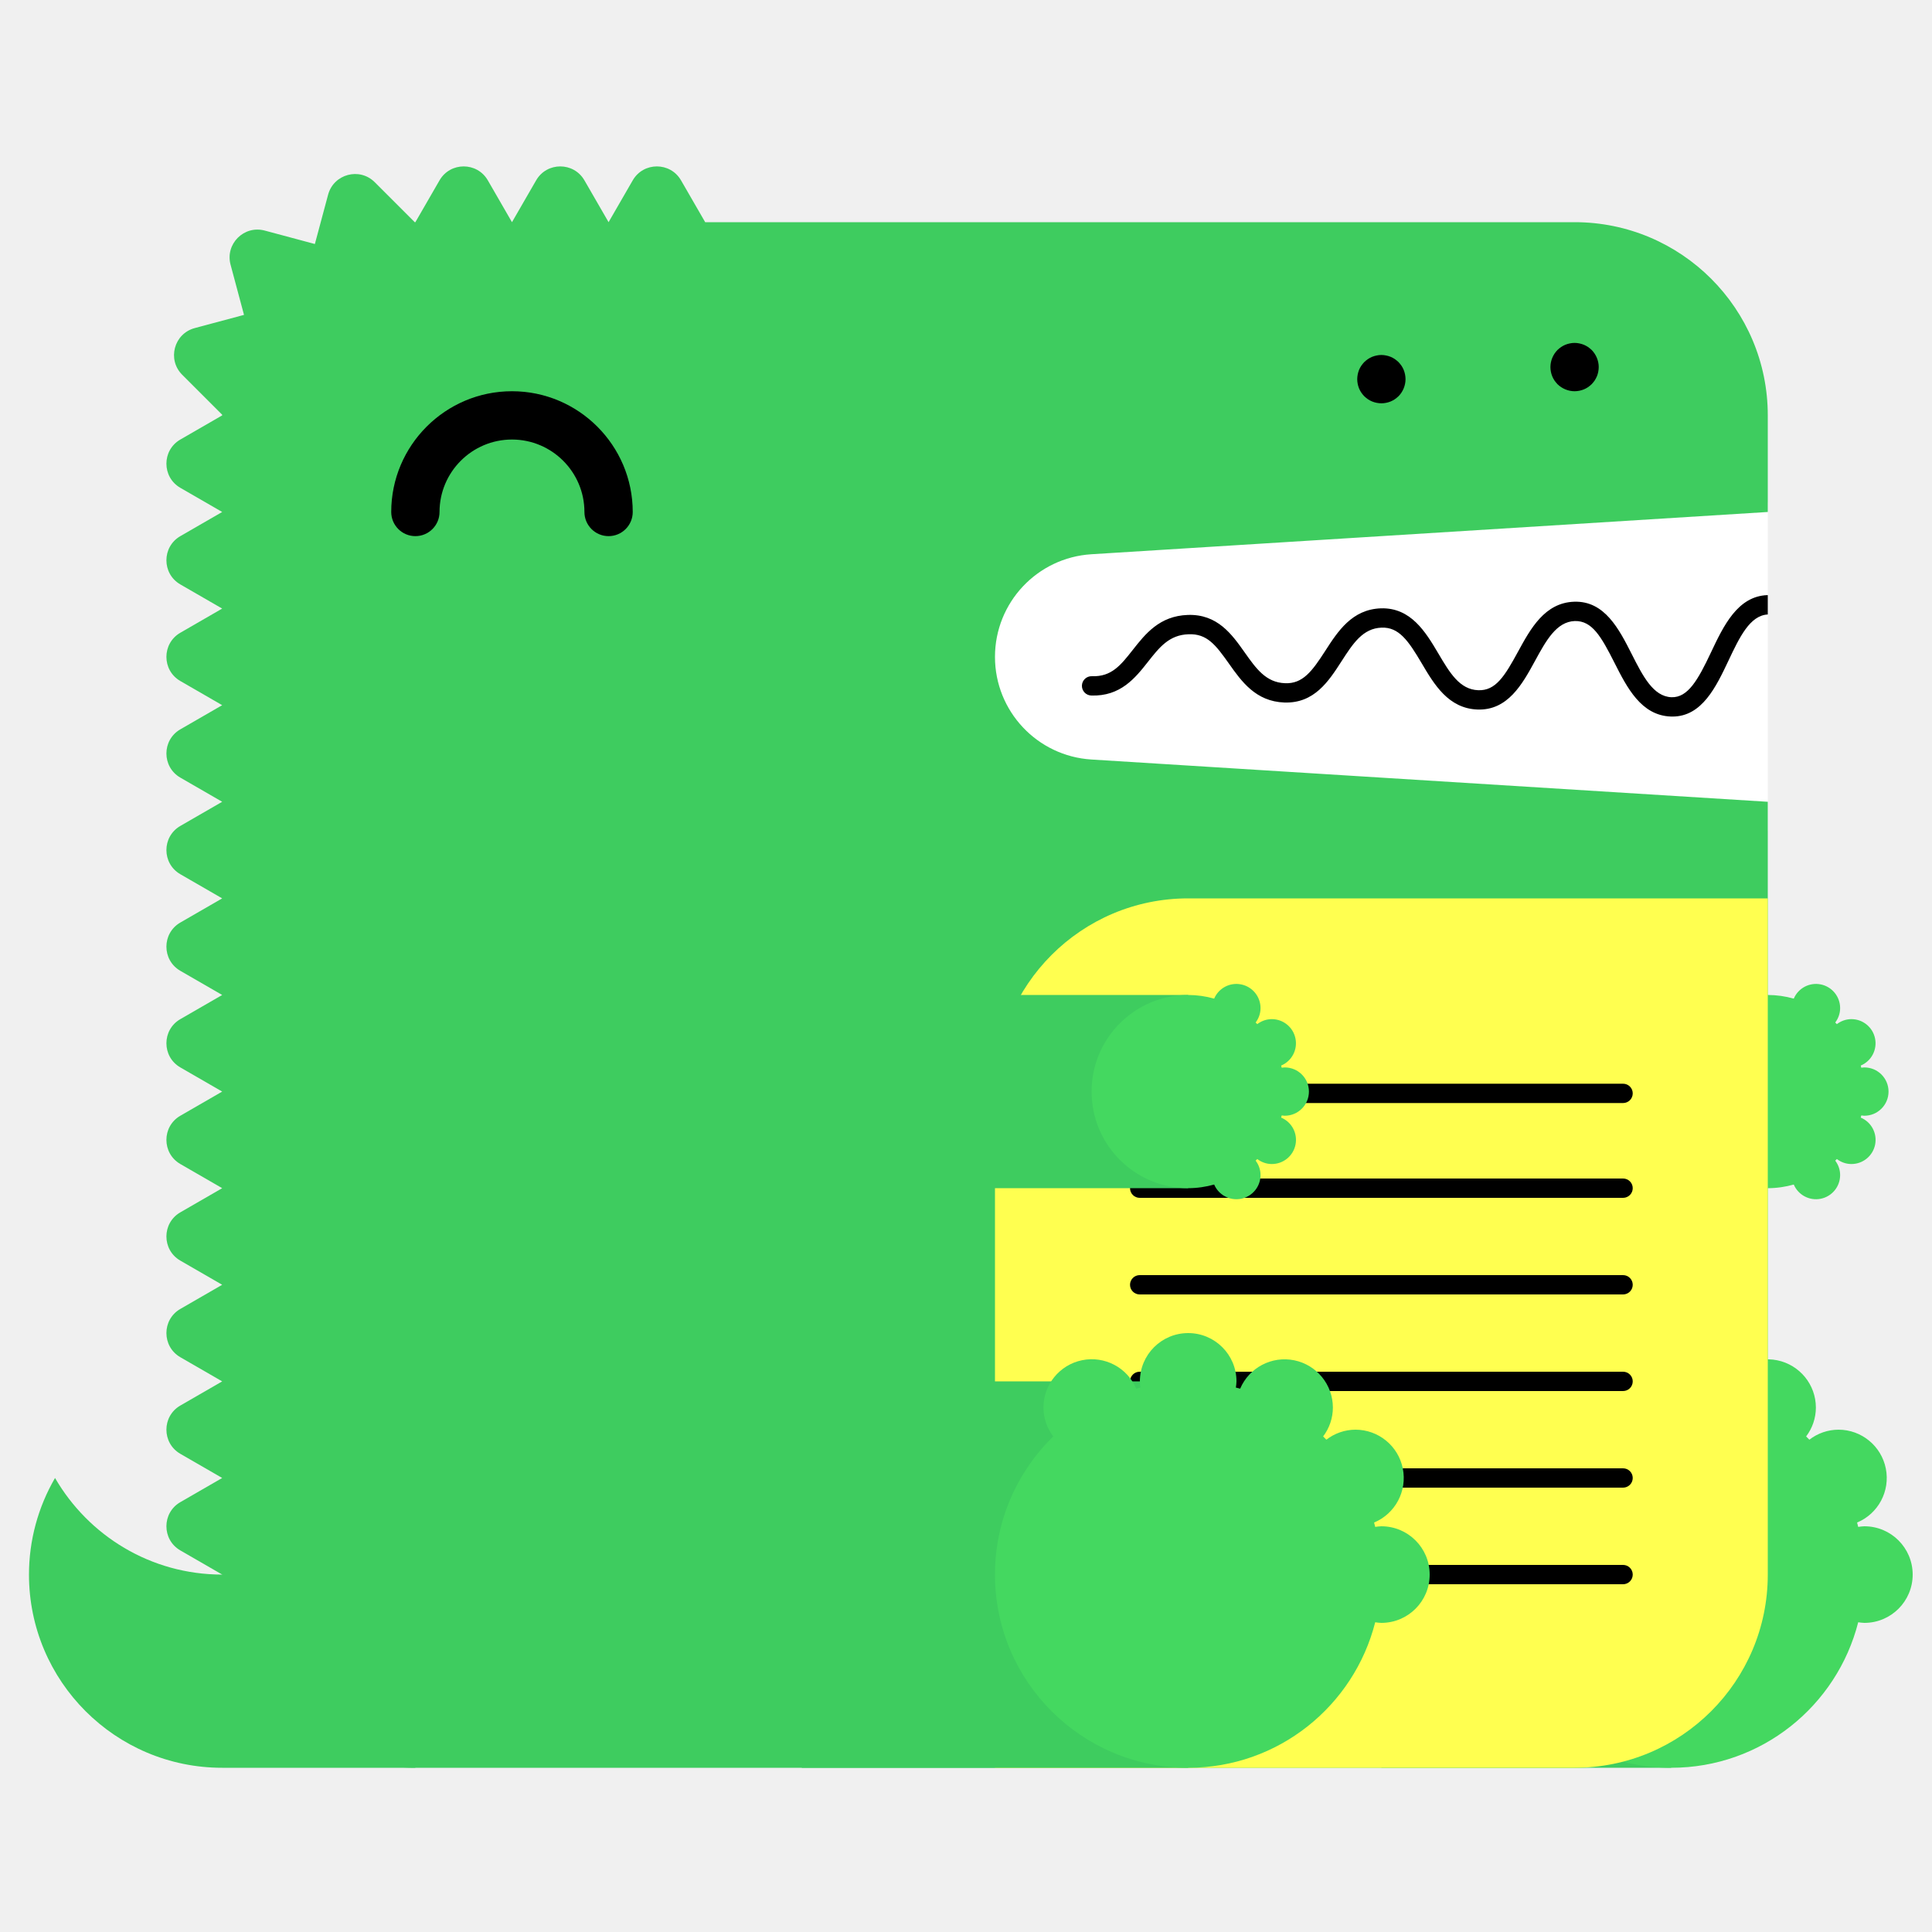
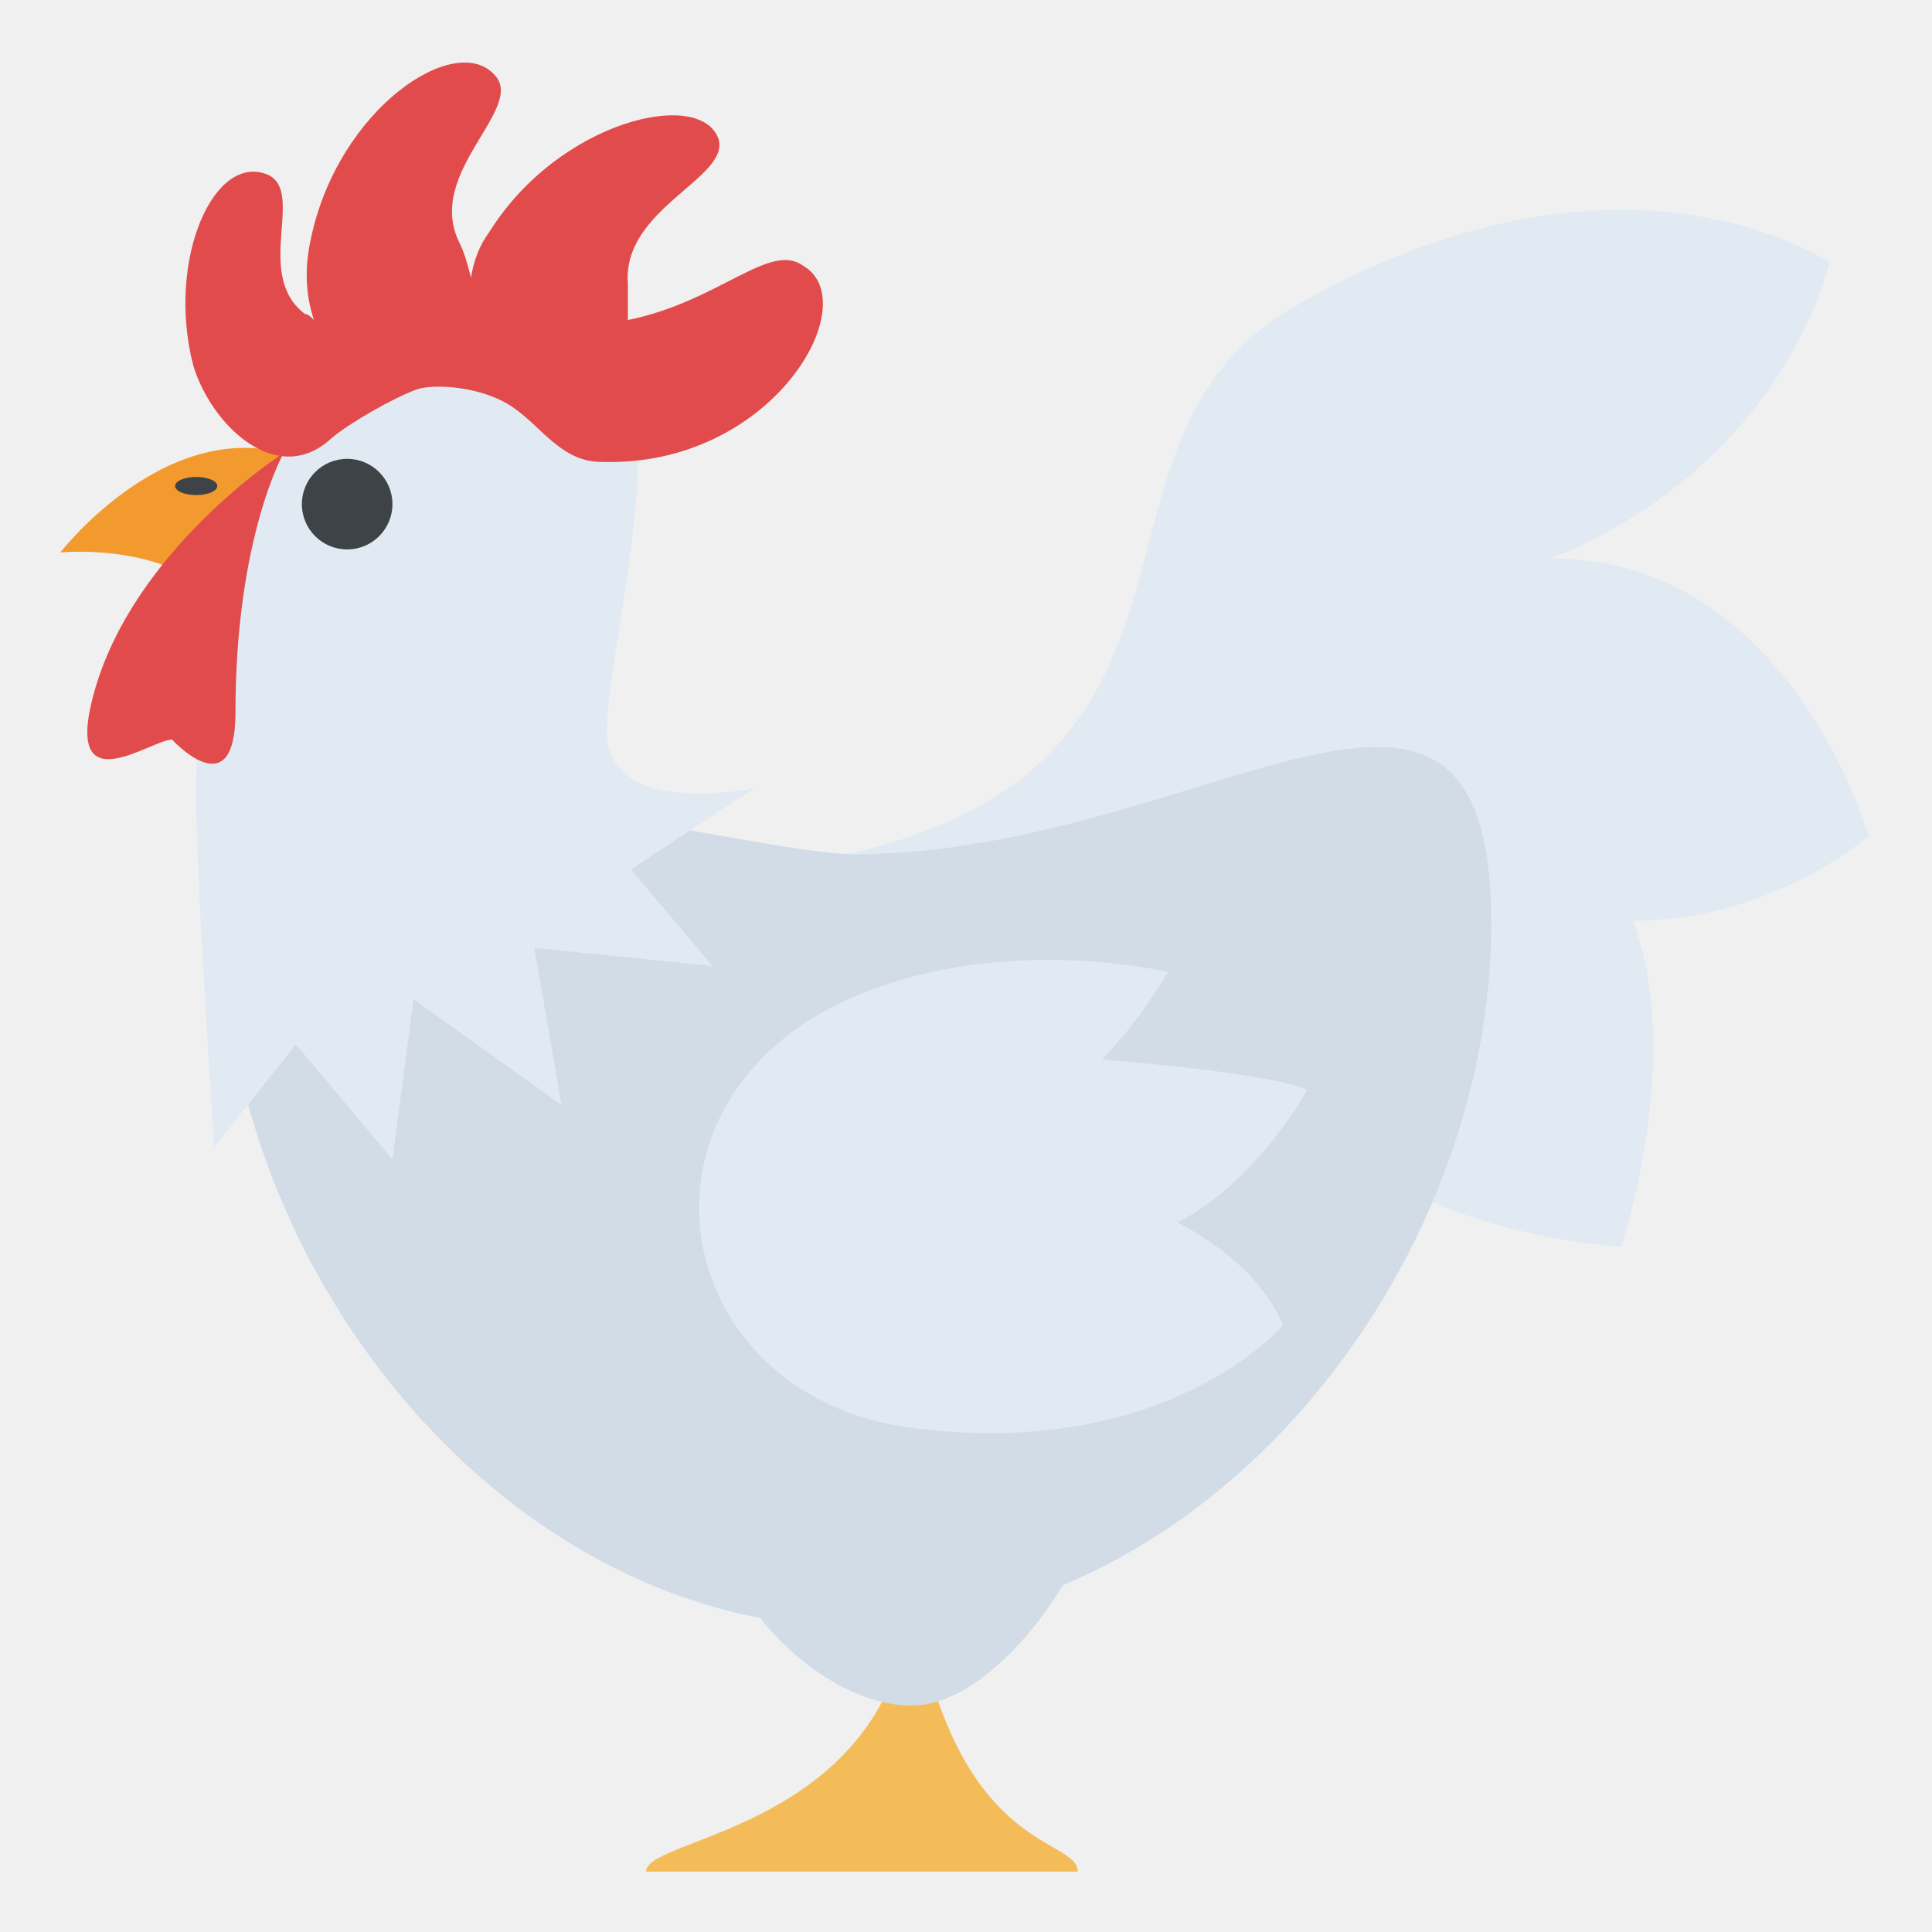
- <svg xmlns="http://www.w3.org/2000/svg" width="200" height="200" viewBox="0 0 200 200">
-   <g fill="none" fill-rule="evenodd">
-     <path fill="#FFF" d="M99 52h84v34H99z" />
-     <path d="M23 163c-7.398 0-13.843-4.027-17.303-10A19.886 19.886 0 0 0 3 163c0 11.046 8.954 20 20 20h20v-20H23z" fill="#3ECC5F" />
-     <path d="M112.98 57.376L183 53V43c0-11.046-8.954-20-20-20H73l-2.5-4.33c-1.112-1.925-3.889-1.925-5 0L63 23l-2.5-4.33c-1.111-1.925-3.889-1.925-5 0L53 23l-2.5-4.33c-1.111-1.925-3.889-1.925-5 0L43 23c-.022 0-.042.003-.065.003l-4.142-4.141c-1.57-1.571-4.252-.853-4.828 1.294l-1.369 5.104-5.192-1.392c-2.148-.575-4.111 1.389-3.535 3.536l1.39 5.193-5.102 1.367c-2.148.576-2.867 3.259-1.296 4.83l4.142 4.142c0 .021-.003.042-.003.064l-4.33 2.5c-1.925 1.111-1.925 3.889 0 5L23 53l-4.33 2.5c-1.925 1.111-1.925 3.889 0 5L23 63l-4.33 2.5c-1.925 1.111-1.925 3.889 0 5L23 73l-4.33 2.5c-1.925 1.111-1.925 3.889 0 5L23 83l-4.33 2.5c-1.925 1.111-1.925 3.889 0 5L23 93l-4.33 2.5c-1.925 1.111-1.925 3.889 0 5L23 103l-4.33 2.5c-1.925 1.111-1.925 3.889 0 5L23 113l-4.33 2.5c-1.925 1.111-1.925 3.889 0 5L23 123l-4.33 2.5c-1.925 1.111-1.925 3.889 0 5L23 133l-4.33 2.5c-1.925 1.111-1.925 3.889 0 5L23 143l-4.33 2.5c-1.925 1.111-1.925 3.889 0 5L23 153l-4.33 2.5c-1.925 1.111-1.925 3.889 0 5L23 163c0 11.046 8.954 20 20 20h120c11.046 0 20-8.954 20-20V83l-70.02-4.376A10.645 10.645 0 0 1 103 68c0-5.621 4.37-10.273 9.98-10.624" fill="#3ECC5F" />
-     <path fill="#3ECC5F" d="M143 183h30v-40h-30z" />
-     <path d="M193 158c-.219 0-.428.037-.639.064-.038-.15-.074-.301-.116-.451A5 5 0 0 0 190.32 148a4.96 4.96 0 0 0-3.016 1.036 26.531 26.531 0 0 0-.335-.336 4.955 4.955 0 0 0 1.011-2.987 5 5 0 0 0-9.599-1.959c-.148-.042-.297-.077-.445-.115.027-.211.064-.42.064-.639a5 5 0 0 0-5-5 5 5 0 0 0-5 5c0 .219.037.428.064.639-.148.038-.297.073-.445.115a4.998 4.998 0 0 0-9.599 1.959c0 1.125.384 2.151 1.011 2.987-3.717 3.632-6.031 8.693-6.031 14.3 0 11.046 8.954 20 20 20 9.339 0 17.16-6.41 19.361-15.064.211.027.42.064.639.064a5 5 0 0 0 5-5 5 5 0 0 0-5-5" fill="#44D860" />
-     <path fill="#3ECC5F" d="M153 123h30v-20h-30z" />
-     <path d="M193 115.5a2.5 2.5 0 1 0 0-5c-.109 0-.214.019-.319.032-.02-.075-.037-.15-.058-.225a2.501 2.501 0 0 0-.963-4.807c-.569 0-1.088.197-1.508.518a6.653 6.653 0 0 0-.168-.168c.314-.417.506-.931.506-1.494a2.5 2.5 0 0 0-4.8-.979A9.987 9.987 0 0 0 183 103c-5.522 0-10 4.478-10 10s4.478 10 10 10c.934 0 1.833-.138 2.69-.377a2.5 2.5 0 0 0 4.8-.979c0-.563-.192-1.077-.506-1.494.057-.055.113-.111.168-.168.42.321.939.518 1.508.518a2.5 2.5 0 0 0 .963-4.807c.021-.074.038-.15.058-.225.105.013.21.032.319.032" fill="#44D860" />
-     <path d="M63 55.5a2.5 2.5 0 0 1-2.5-2.5c0-4.136-3.364-7.5-7.5-7.5s-7.5 3.364-7.5 7.5a2.5 2.5 0 1 1-5 0c0-6.893 5.607-12.5 12.5-12.5S65.5 46.107 65.5 53a2.5 2.5 0 0 1-2.5 2.5" fill="#000" />
-     <path d="M103 183h60c11.046 0 20-8.954 20-20V93h-60c-11.046 0-20 8.954-20 20v70z" fill="#FFFF50" />
-     <path d="M168.02 124h-50.04a1 1 0 1 1 0-2h50.04a1 1 0 1 1 0 2m0 20h-50.04a1 1 0 1 1 0-2h50.04a1 1 0 1 1 0 2m0 20h-50.04a1 1 0 1 1 0-2h50.04a1 1 0 1 1 0 2m0-49.814h-50.04a1 1 0 1 1 0-2h50.04a1 1 0 1 1 0 2m0 19.814h-50.04a1 1 0 1 1 0-2h50.04a1 1 0 1 1 0 2m0 20h-50.04a1 1 0 1 1 0-2h50.04a1 1 0 1 1 0 2M183 61.611c-.012 0-.022-.006-.034-.005-3.09.105-4.552 3.196-5.842 5.923-1.346 2.85-2.387 4.703-4.093 4.647-1.889-.068-2.969-2.202-4.113-4.46-1.314-2.594-2.814-5.536-5.963-5.426-3.046.104-4.513 2.794-5.807 5.167-1.377 2.528-2.314 4.065-4.121 3.994-1.927-.07-2.951-1.805-4.136-3.813-1.321-2.236-2.848-4.75-5.936-4.664-2.994.103-4.465 2.385-5.763 4.4-1.373 2.13-2.335 3.428-4.165 3.351-1.973-.07-2.992-1.51-4.171-3.177-1.324-1.873-2.816-3.993-5.895-3.89-2.928.1-4.399 1.97-5.696 3.618-1.232 1.564-2.194 2.802-4.229 2.724a1 1 0 0 0-.072 2c3.017.101 4.545-1.8 5.872-3.487 1.177-1.496 2.193-2.787 4.193-2.855 1.926-.082 2.829 1.115 4.195 3.045 1.297 1.834 2.769 3.914 5.731 4.021 3.103.104 4.596-2.215 5.918-4.267 1.182-1.834 2.202-3.417 4.15-3.484 1.793-.067 2.769 1.35 4.145 3.681 1.297 2.197 2.766 4.686 5.787 4.796 3.125.108 4.634-2.62 5.949-5.035 1.139-2.088 2.214-4.06 4.119-4.126 1.793-.042 2.728 1.595 4.111 4.33 1.292 2.553 2.757 5.445 5.825 5.556l.169.003c3.064 0 4.518-3.075 5.805-5.794 1.139-2.41 2.217-4.68 4.067-4.773v-2z" fill="#000" />
-     <path fill="#3ECC5F" d="M83 183h40v-40H83z" />
-     <path d="M143 158c-.219 0-.428.037-.639.064-.038-.15-.074-.301-.116-.451A5 5 0 0 0 140.32 148a4.96 4.96 0 0 0-3.016 1.036 26.531 26.531 0 0 0-.335-.336 4.955 4.955 0 0 0 1.011-2.987 5 5 0 0 0-9.599-1.959c-.148-.042-.297-.077-.445-.115.027-.211.064-.42.064-.639a5 5 0 0 0-5-5 5 5 0 0 0-5 5c0 .219.037.428.064.639-.148.038-.297.073-.445.115a4.998 4.998 0 0 0-9.599 1.959c0 1.125.384 2.151 1.011 2.987-3.717 3.632-6.031 8.693-6.031 14.3 0 11.046 8.954 20 20 20 9.339 0 17.16-6.41 19.361-15.064.211.027.42.064.639.064a5 5 0 0 0 5-5 5 5 0 0 0-5-5" fill="#44D860" />
-     <path fill="#3ECC5F" d="M83 123h40v-20H83z" />
-     <path d="M133 115.5a2.5 2.5 0 1 0 0-5c-.109 0-.214.019-.319.032-.02-.075-.037-.15-.058-.225a2.501 2.501 0 0 0-.963-4.807c-.569 0-1.088.197-1.508.518a6.653 6.653 0 0 0-.168-.168c.314-.417.506-.931.506-1.494a2.5 2.5 0 0 0-4.8-.979A9.987 9.987 0 0 0 123 103c-5.522 0-10 4.478-10 10s4.478 10 10 10c.934 0 1.833-.138 2.69-.377a2.5 2.5 0 0 0 4.8-.979c0-.563-.192-1.077-.506-1.494.057-.055.113-.111.168-.168.42.321.939.518 1.508.518a2.5 2.5 0 0 0 .963-4.807c.021-.074.038-.15.058-.225.105.013.21.032.319.032" fill="#44D860" />
-     <path d="M143 41.75c-.16 0-.33-.02-.49-.05a2.52 2.52 0 0 1-.47-.14c-.15-.06-.29-.14-.431-.23-.13-.09-.259-.2-.38-.31-.109-.12-.219-.24-.309-.38s-.17-.28-.231-.43a2.619 2.619 0 0 1-.189-.96c0-.16.02-.33.05-.49.03-.16.08-.31.139-.47.061-.15.141-.29.231-.43.09-.13.2-.26.309-.38.121-.11.25-.22.38-.31.141-.09.281-.17.431-.23.149-.06.31-.11.47-.14.32-.07.65-.07.98 0 .159.03.32.08.47.14.149.06.29.14.43.23.13.09.259.2.38.31.11.12.22.25.31.38.09.14.17.28.23.43.06.16.11.31.14.47.029.16.05.33.05.49 0 .66-.271 1.31-.73 1.77-.121.11-.25.22-.38.31-.14.09-.281.17-.43.23a2.565 2.565 0 0 1-.96.19m20-1.25c-.66 0-1.3-.27-1.771-.73a3.802 3.802 0 0 1-.309-.38c-.09-.14-.17-.28-.231-.43a2.619 2.619 0 0 1-.189-.96c0-.66.27-1.3.729-1.77.121-.11.25-.22.38-.31.141-.09.281-.17.431-.23.149-.06.31-.11.47-.14.32-.07.66-.07.98 0 .159.03.32.08.47.14.149.06.29.14.43.23.13.09.259.2.38.31.459.47.73 1.11.73 1.77 0 .16-.021.33-.05.49-.03.16-.08.32-.14.47-.07.15-.14.29-.23.43-.09.13-.2.26-.31.38-.121.11-.25.22-.38.31-.14.09-.281.17-.43.23a2.565 2.565 0 0 1-.96.19" fill="#000" />
+ <svg xmlns="http://www.w3.org/2000/svg" width="800px" height="800px" viewBox="0 0 64 64" aria-hidden="true" role="img" class="iconify iconify--emojione" preserveAspectRatio="xMidYMid meet">
+   <path d="M7.6 20.4c1.8 2.9 3.8 3.3 5.2 1.6c2.2-2.6-.2-5.9-2.8-6.8c-4.3-1.7-8 3.1-8 3.1s4.1-.4 5.6 2.1" fill="#f29a2e">
+ 
+ </path>
+   <path d="M42.8 10.2c-7.7 4.5-1.3 15.3-15.2 18.2l14.8 7.3c3 5.2 11.3 5.6 11.3 5.6s2.1-6.2.4-10.8c4.6 0 7.8-2.8 7.8-2.8s-2.6-9.2-10.5-9.2c7.8-3.2 9.2-9.8 9.2-9.8s-6.9-4.8-17.8 1.5" fill="#e1eaf2">
+ 
+ </path>
+   <path d="M35.7 62H21.4c0-1.2 8.4-1.4 8.8-9.4c1.3 8.9 5.5 8.2 5.5 9.4" fill="#f4bc58">
+ 
+ </path>
+   <g fill="#d1dce6">
+     <path d="M49.4 30.6c0 11.5-9.4 23.3-21 23.3s-21-11.8-21-23.3c0-7.7 16.6-2.3 21-2.3c11.6-.1 21-9.3 21 2.3">
+ 
+ </path>
+     <path d="M36.4 49.2c0 2.3-3.3 7.3-6.2 7.3c-2.9 0-6.2-3.4-6.2-5.7c0-2.3 12.4-2.7 12.4-1.6">
+ 
+ </path>
  </g>
+   <path d="M6.5 26.3c0 3 .6 11.7.6 11.7l2.7-3.4l3.2 3.8l.7-5.3l4.9 3.5l-.9-5.2l5.9.6l-2.7-3.2l4.1-2.7s-5 1.1-4.9-2c.1-3.1 2.6-11.9-.5-13.2c-5.7-2.1-13.1 2.7-13.1 15.4" fill="#e1eaf2">
+ 
+ </path>
+   <g fill="#3e4347">
+     <ellipse cx="6.5" cy="16.1" rx=".7" ry=".3">
+ 
+ </ellipse>
+     <circle cx="11.5" cy="16.7" r="1.5">
+ 
+ </circle>
+   </g>
+   <g fill="#e24b4b">
+     <path d="M7.8 23.6c0 3.2-2.1.9-2.1.9c-.7 0-3.6 2.2-2.6-1.5c1.3-4.8 6.3-8 6.3-8s-1.6 2.8-1.6 8.6">
+ 
+ </path>
+     <path d="M20.8 10.6V9.4c-.2-2.5 3.4-3.5 3-4.8c-.6-1.7-5.3-.6-7.6 3.1c-.3.4-.5.9-.6 1.5c-.1-.4-.2-.8-.4-1.2c-1.1-2.3 2.2-4.4 1.2-5.5c-1.3-1.5-5.2 1.1-6.1 5.4c-.2.9-.2 1.8.1 2.7c-.1-.1-.2-.2-.3-.2c-1.7-1.3 0-4-1.2-4.6c-1.8-.8-3.4 2.8-2.5 6.3c.6 2 2.8 4.1 4.6 2.4c.6-.5 2-1.3 2.8-1.6c.6-.2 2.2-.1 3.2.6c.9.6 1.6 1.8 2.9 1.8c5.7.2 8.8-5.3 6.7-6.5c-1.1-.8-2.8 1.2-5.8 1.8">
+ 
+ </path>
+   </g>
+   <path d="M42.5 43.9c-.9-2.2-3.5-3.4-3.5-3.4c2.7-1.4 4.3-4.4 4.3-4.4c-1.4-.6-6.8-1-6.8-1c1.2-1.2 2.2-2.9 2.2-2.9s-6.2-1.5-11.4 1.3c-6.8 3.8-4.8 12.8 2.9 13.8c8.5 1.1 12.3-3.4 12.3-3.4" fill="#e1eaf2">
+ 
+ </path>
</svg>
